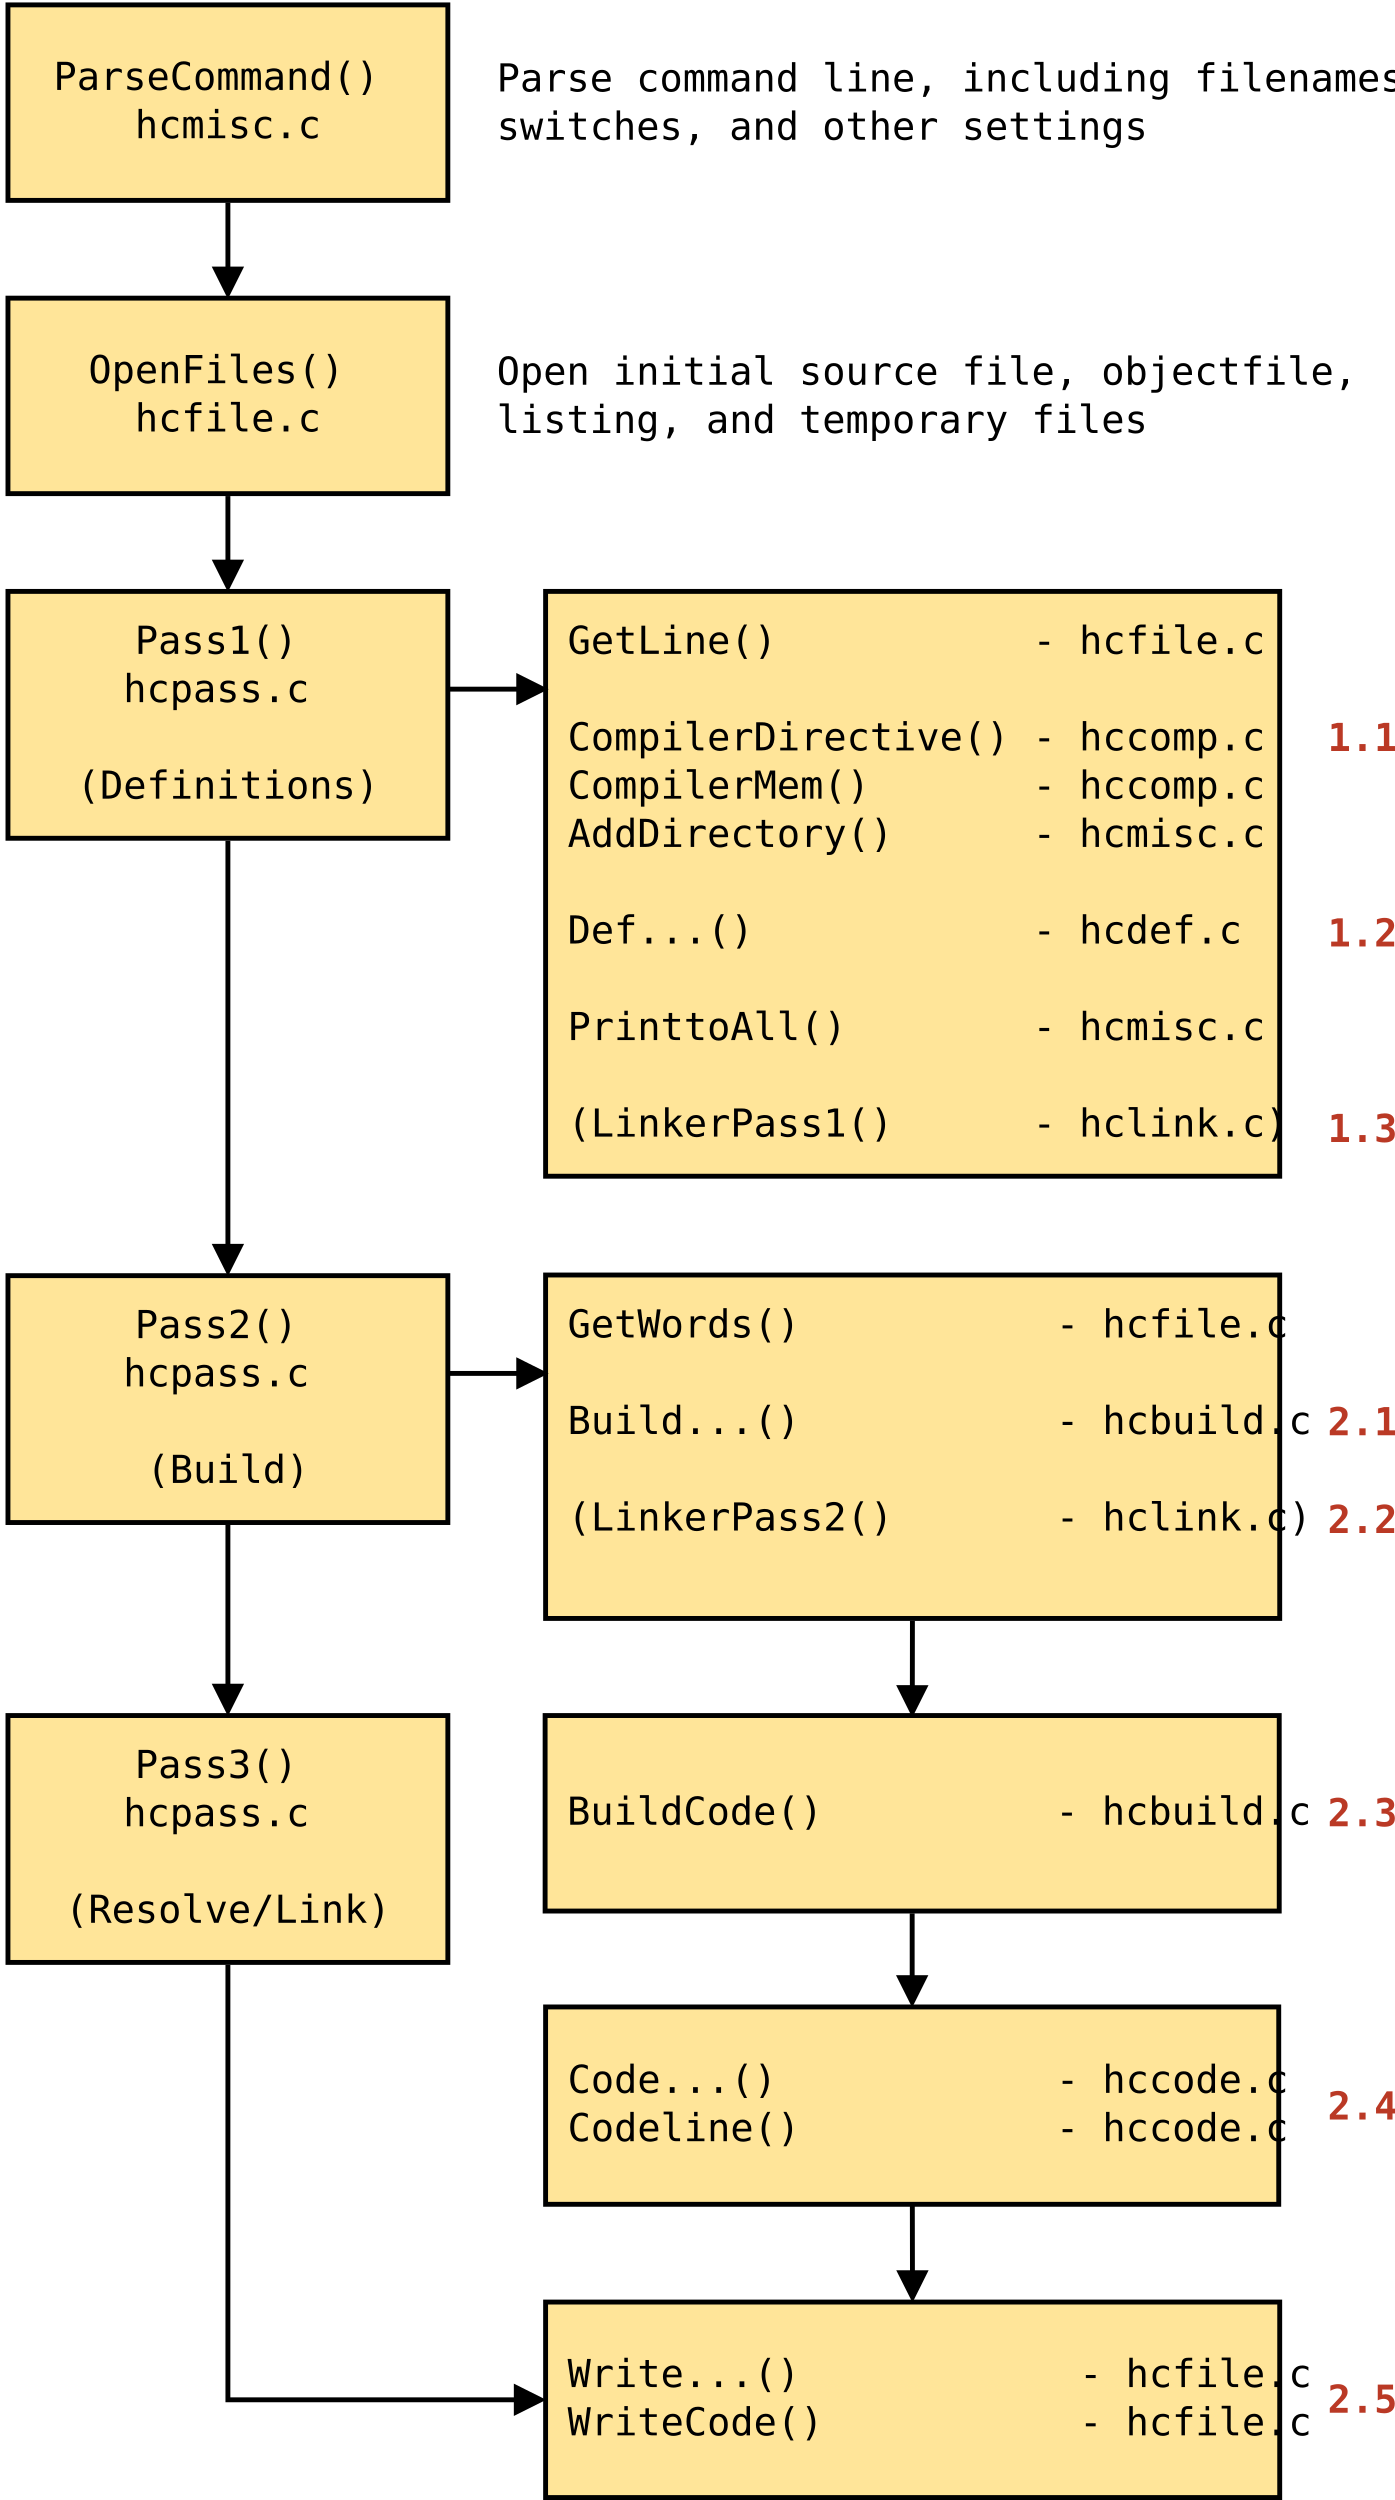
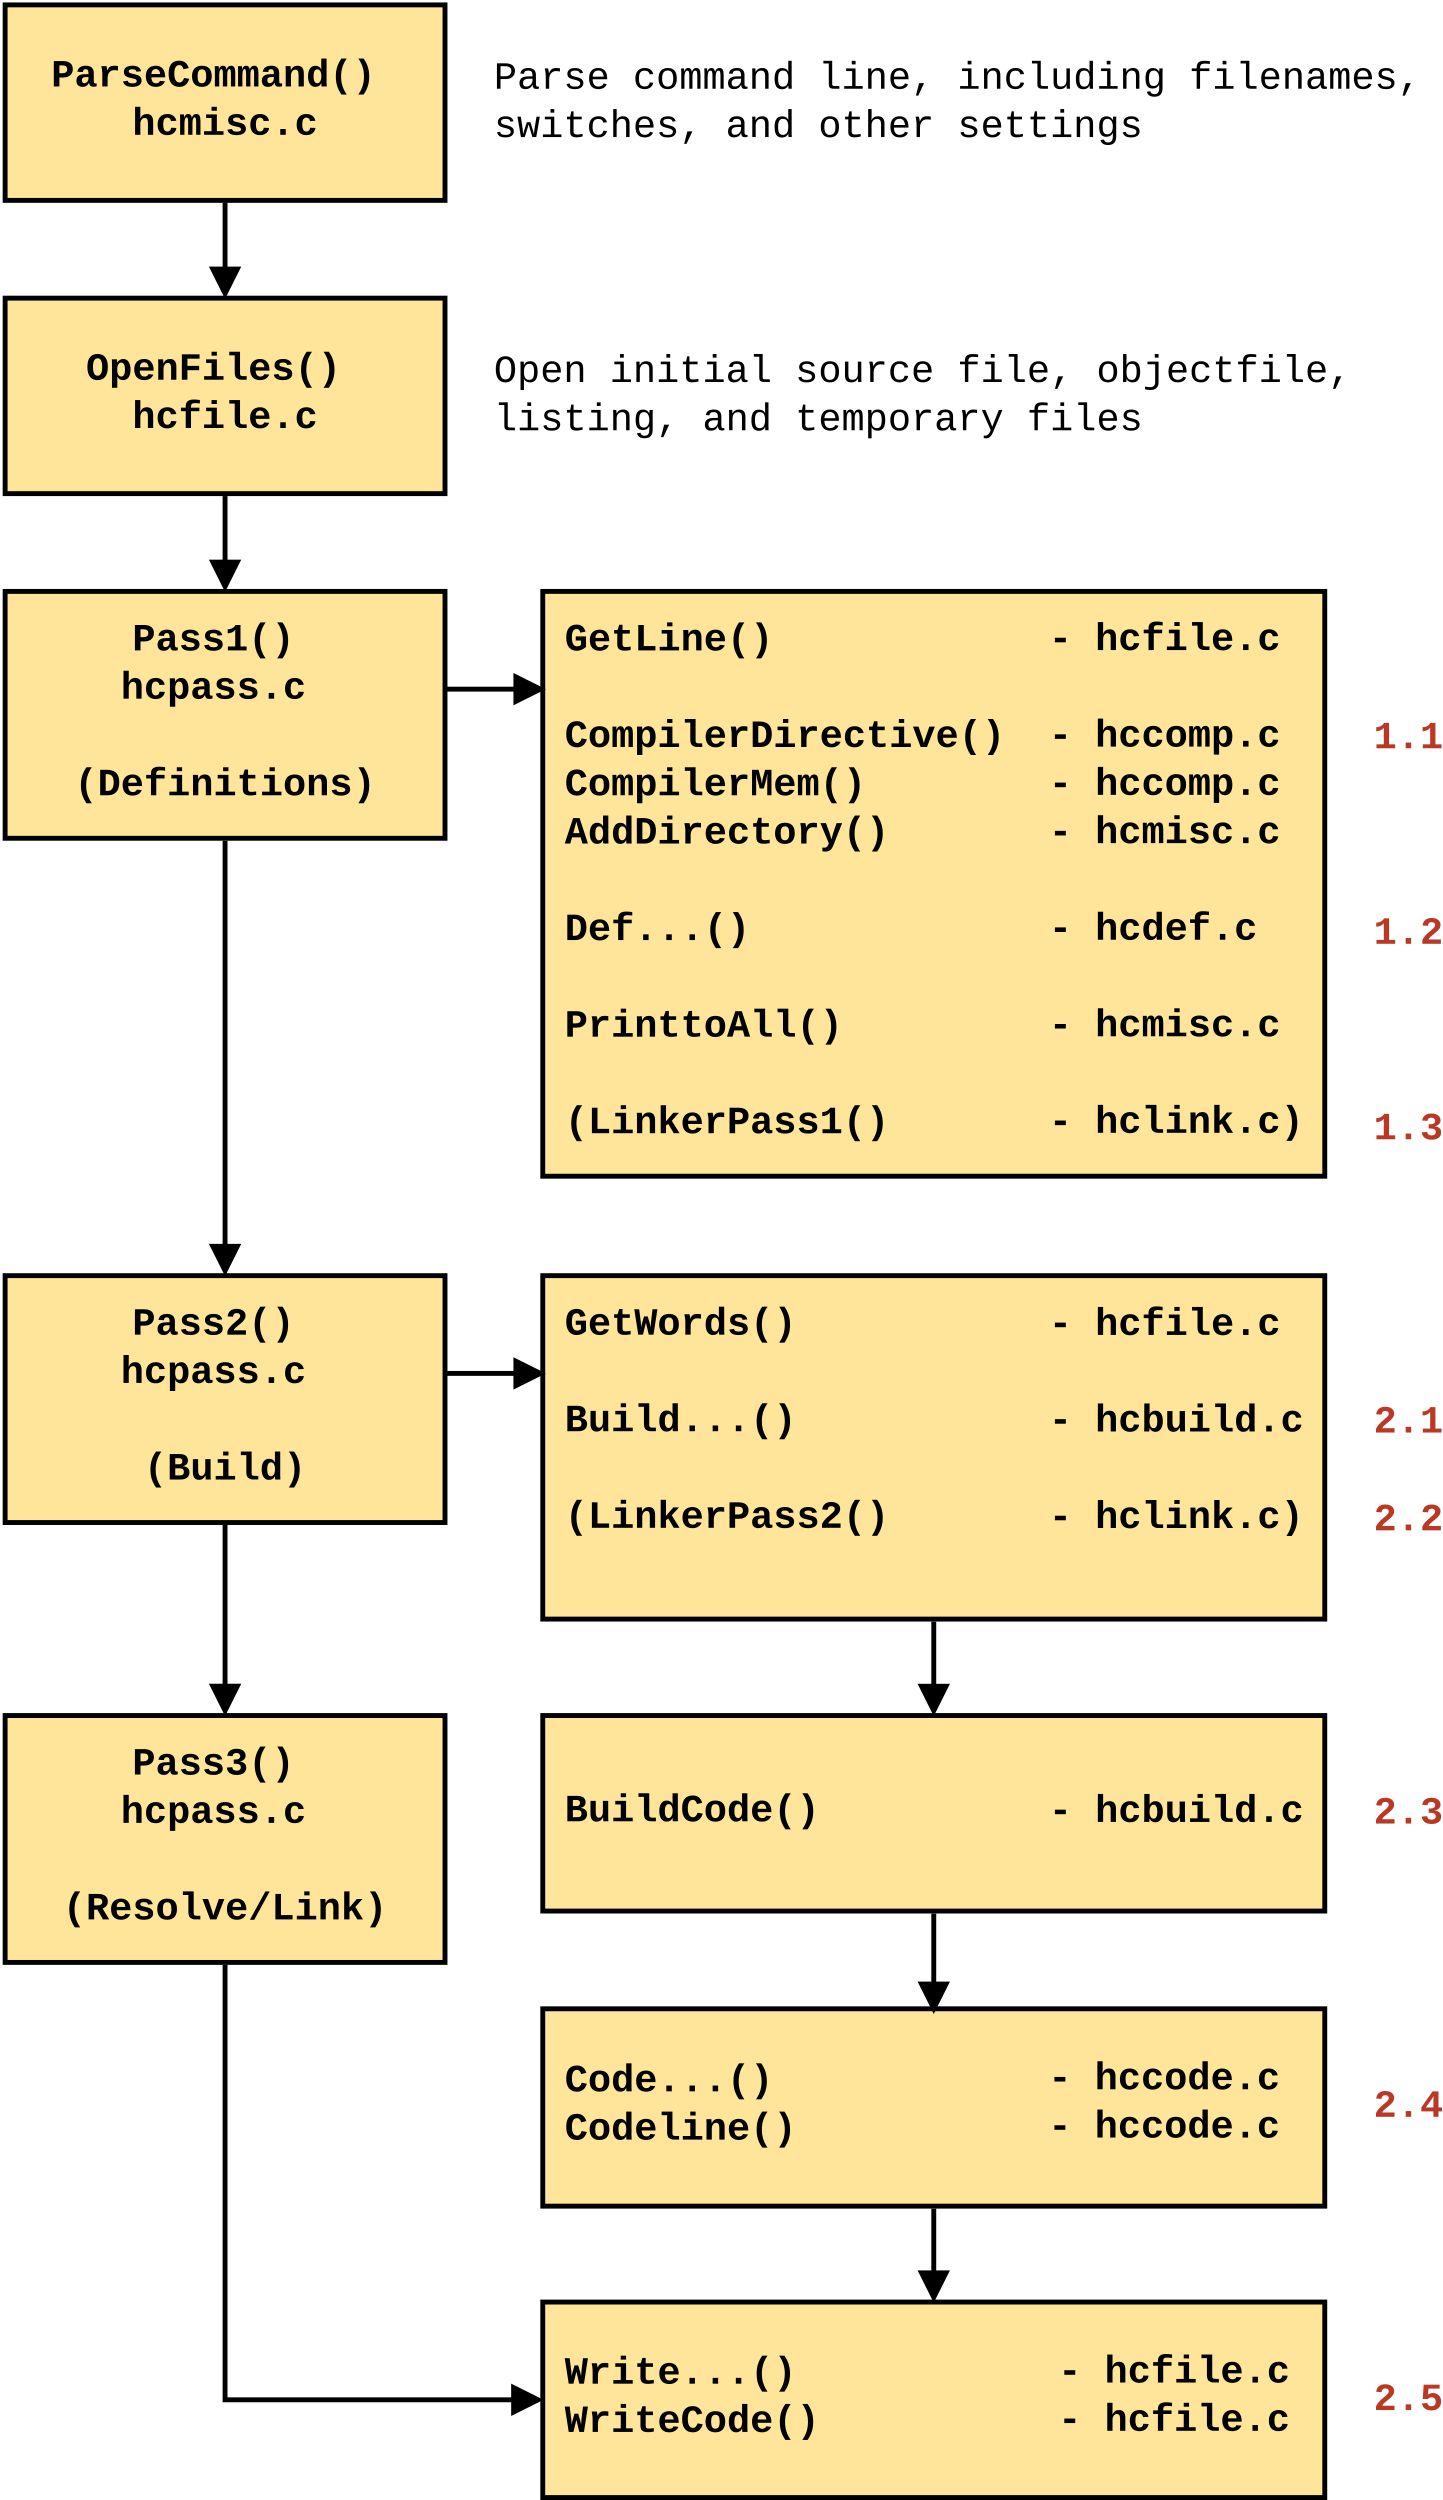
- <svg xmlns="http://www.w3.org/2000/svg" width="29cm" height="52cm" viewBox="198 -2 568 1023">
+ <svg xmlns="http://www.w3.org/2000/svg" width="30cm" height="52cm" viewBox="198 -2 590 1023">
  <g>
    <rect style="fill: #ffe599" x="200" y="120" width="180" height="80" />
    <rect style="fill: none; fill-opacity:0; stroke-width: 2; stroke: #000000" x="200" y="120" width="180" height="80" />
-     <text font-size="15.804" style="fill: #000000;text-anchor:middle;font-family:Consolas;font-style:normal;font-weight:normal" x="290" y="154.794">
-       <tspan x="290" y="154.794">OpenFiles()</tspan>
-       <tspan x="290" y="174.55">hcfile.c</tspan>
-     </text>
-   </g>
-   <text font-size="15.804" style="fill: #ba3925;text-anchor:start;font-family:Consolas;font-style:normal;font-weight:700" x="740" y="305.3">
-     <tspan x="740" y="305.3">1.1</tspan>
+     <text font-size="15.804" style="fill: #000000;text-anchor:middle;font-family:Courier New;font-style:normal;font-weight:700" x="290" y="153.394">
+       <tspan x="290" y="153.394">OpenFiles()</tspan>
+       <tspan x="290" y="173.15">hcfile.c</tspan>
+     </text>
+   </g>
+   <text font-size="15.804" style="fill: #ba3925;text-anchor:start;font-family:Courier New;font-style:normal;font-weight:700" x="760" y="304.2">
+     <tspan x="760" y="304.2">1.1</tspan>
  </text>
  <g>
    <rect style="fill: #ffe599" x="200" y="0" width="180" height="80" />
    <rect style="fill: none; fill-opacity:0; stroke-width: 2; stroke: #000000" x="200" y="0" width="180" height="80" />
-     <text font-size="15.804" style="fill: #000000;text-anchor:middle;font-family:Consolas;font-style:normal;font-weight:normal" x="290" y="34.794">
-       <tspan x="290" y="34.794">ParseCommand()</tspan>
-       <tspan x="290" y="54.55">hcmisc.c</tspan>
+     <text font-size="15.804" style="fill: #000000;text-anchor:middle;font-family:Courier New;font-style:normal;font-weight:700" x="290" y="33.394">
+       <tspan x="290" y="33.394">ParseCommand()</tspan>
+       <tspan x="290" y="53.15">hcmisc.c</tspan>
    </text>
  </g>
  <g>
    <rect style="fill: #ffe599" x="200" y="240" width="180" height="101.022" />
    <rect style="fill: none; fill-opacity:0; stroke-width: 2; stroke: #000000" x="200" y="240" width="180" height="101.022" />
-     <text font-size="15.804" style="fill: #000000;text-anchor:middle;font-family:Consolas;font-style:normal;font-weight:normal" x="290" y="265.55">
-       <tspan x="290" y="265.55">Pass1()</tspan>
-       <tspan x="290" y="285.306">hcpass.c</tspan>
-       <tspan x="290" y="305.061" />
-       <tspan x="290" y="324.817">(Definitions)</tspan>
+     <text font-size="15.804" style="fill: #000000;text-anchor:middle;font-family:Courier New;font-style:normal;font-weight:700" x="290" y="264.15">
+       <tspan x="290" y="264.15">Pass1()</tspan>
+       <tspan x="290" y="283.906">hcpass.c</tspan>
+       <tspan x="290" y="303.661" />
+       <tspan x="290" y="323.417">(Definitions)</tspan>
    </text>
  </g>
  <g>
    <rect style="fill: #ffe599" x="200" y="520" width="180" height="101.022" />
    <rect style="fill: none; fill-opacity:0; stroke-width: 2; stroke: #000000" x="200" y="520" width="180" height="101.022" />
-     <text font-size="15.804" style="fill: #000000;text-anchor:middle;font-family:Consolas;font-style:normal;font-weight:normal" x="290" y="545.55">
-       <tspan x="290" y="545.55">Pass2()</tspan>
-       <tspan x="290" y="565.306">hcpass.c</tspan>
-       <tspan x="290" y="585.061" />
-       <tspan x="290" y="604.817">(Build)</tspan>
+     <text font-size="15.804" style="fill: #000000;text-anchor:middle;font-family:Courier New;font-style:normal;font-weight:700" x="290" y="544.15">
+       <tspan x="290" y="544.15">Pass2()</tspan>
+       <tspan x="290" y="563.906">hcpass.c</tspan>
+       <tspan x="290" y="583.661" />
+       <tspan x="290" y="603.417">(Build)</tspan>
    </text>
  </g>
  <g>
    <rect style="fill: #ffe599" x="200" y="700" width="180" height="101.022" />
    <rect style="fill: none; fill-opacity:0; stroke-width: 2; stroke: #000000" x="200" y="700" width="180" height="101.022" />
-     <text font-size="15.804" style="fill: #000000;text-anchor:middle;font-family:Consolas;font-style:normal;font-weight:normal" x="290" y="725.55">
-       <tspan x="290" y="725.55">Pass3()</tspan>
-       <tspan x="290" y="745.306">hcpass.c</tspan>
-       <tspan x="290" y="765.061" />
-       <tspan x="290" y="784.817">(Resolve/Link)</tspan>
+     <text font-size="15.804" style="fill: #000000;text-anchor:middle;font-family:Courier New;font-style:normal;font-weight:700" x="290" y="724.15">
+       <tspan x="290" y="724.15">Pass3()</tspan>
+       <tspan x="290" y="743.906">hcpass.c</tspan>
+       <tspan x="290" y="763.661" />
+       <tspan x="290" y="783.417">(Resolve/Link)</tspan>
    </text>
  </g>
  <g>
    <line style="fill: none; fill-opacity:0; stroke-width: 2; stroke: #000000" x1="290" y1="80.898" x2="290" y2="108.102" />
    <polygon style="fill: #000000" points="285,108.102 290,118.102 295,108.102 " />
    <polygon style="fill: none; fill-opacity:0; stroke-width: 2; stroke: #000000" points="285,108.102 290,118.102 295,108.102 " />
  </g>
  <g>
    <line style="fill: none; fill-opacity:0; stroke-width: 2; stroke: #000000" x1="290" y1="200.992" x2="290" y2="228.004" />
    <polygon style="fill: #000000" points="285,228.004 290,238.004 295,228.004 " />
    <polygon style="fill: none; fill-opacity:0; stroke-width: 2; stroke: #000000" points="285,228.004 290,238.004 295,228.004 " />
  </g>
  <g>
    <line style="fill: none; fill-opacity:0; stroke-width: 2; stroke: #000000" x1="290" y1="342.028" x2="290" y2="507.994" />
    <polygon style="fill: #000000" points="285,507.994 290,517.994 295,507.994 " />
    <polygon style="fill: none; fill-opacity:0; stroke-width: 2; stroke: #000000" points="285,507.994 290,517.994 295,507.994 " />
  </g>
  <g>
    <line style="fill: none; fill-opacity:0; stroke-width: 2; stroke: #000000" x1="290" y1="622.026" x2="290" y2="687.996" />
    <polygon style="fill: #000000" points="285,687.996 290,697.996 295,687.996 " />
    <polygon style="fill: none; fill-opacity:0; stroke-width: 2; stroke: #000000" points="285,687.996 290,697.996 295,687.996 " />
  </g>
  <g>
-     <rect style="fill: #ffe599" x="420" y="240" width="300.4" height="239.311" />
-     <rect style="fill: none; fill-opacity:0; stroke-width: 2; stroke: #000000" x="420" y="240" width="300.4" height="239.311" />
-     <text font-size="15.804" style="fill: #000000;text-anchor:start;font-family:Consolas;font-style:normal;font-weight:normal" x="429" y="265.55">
-       <tspan x="429" y="265.55">GetLine()           - hcfile.c</tspan>
-       <tspan x="429" y="285.306" />
-       <tspan x="429" y="305.061">CompilerDirective() - hccomp.c</tspan>
-       <tspan x="429" y="324.817">CompilerMem()       - hccomp.c</tspan>
-       <tspan x="429" y="344.572">AddDirectory()      - hcmisc.c</tspan>
-       <tspan x="429" y="364.328" />
-       <tspan x="429" y="384.083">Def...()            - hcdef.c</tspan>
-       <tspan x="429" y="403.839" />
-       <tspan x="429" y="423.594">PrinttoAll()        - hcmisc.c</tspan>
-       <tspan x="429" y="443.35" />
-       <tspan x="429" y="463.106">(LinkerPass1()      - hclink.c)</tspan>
-     </text>
-   </g>
+     <rect style="fill: #ffe599" x="420" y="240" width="320" height="239.311" />
+     <rect style="fill: none; fill-opacity:0; stroke-width: 2; stroke: #000000" x="420" y="240" width="320" height="239.311" />
+     <text font-size="15.804" style="fill: #000000;text-anchor:start;font-family:Courier New;font-style:normal;font-weight:700" x="429" y="264.15">
+       <tspan x="429" y="264.15">GetLine()</tspan>
+       <tspan x="429" y="283.906" />
+       <tspan x="429" y="303.661">CompilerDirective()</tspan>
+       <tspan x="429" y="323.417">CompilerMem()</tspan>
+       <tspan x="429" y="343.172">AddDirectory()</tspan>
+       <tspan x="429" y="362.928" />
+       <tspan x="429" y="382.683">Def...()</tspan>
+       <tspan x="429" y="402.439" />
+       <tspan x="429" y="422.194">PrinttoAll()</tspan>
+       <tspan x="429" y="441.95" />
+       <tspan x="429" y="461.706">(LinkerPass1()</tspan>
+     </text>
+   </g>
+   <text font-size="15.804" style="fill: #ba3925;text-anchor:start;font-family:Courier New;font-style:normal;font-weight:700" x="760" y="384.2">
+     <tspan x="760" y="384.2">1.2</tspan>
+   </text>
+   <text font-size="15.804" style="fill: #ba3925;text-anchor:start;font-family:Courier New;font-style:normal;font-weight:700" x="760" y="464.2">
+     <tspan x="760" y="464.2">1.3</tspan>
+   </text>
+   <g>
+     <rect style="fill: #ffe599" x="420" y="520" width="320" height="140.533" />
+     <rect style="fill: none; fill-opacity:0; stroke-width: 2; stroke: #000000" x="420" y="520" width="320" height="140.533" />
+     <text font-size="15.804" style="fill: #000000;text-anchor:start;font-family:Courier New;font-style:normal;font-weight:700" x="429" y="544.15">
+       <tspan x="429" y="544.15">GetWords()</tspan>
+       <tspan x="429" y="563.906" />
+       <tspan x="429" y="583.661">Build...()</tspan>
+       <tspan x="429" y="603.417" />
+       <tspan x="429" y="623.172">(LinkerPass2()</tspan>
+       <tspan x="429" y="642.928" />
+     </text>
+   </g>
+   <text font-size="15.804" style="fill: #ba3925;text-anchor:start;font-family:Courier New;font-style:normal;font-weight:700" x="760" y="584.2">
+     <tspan x="760" y="584.2">2.1</tspan>
+   </text>
+   <text font-size="12.8" style="fill: #000000;text-anchor:start;font-family:sans-serif;font-style:normal;font-weight:normal" x="580" y="590.266">
+     <tspan x="580" y="590.266" />
+   </text>
+   <text font-size="15.804" style="fill: #ba3925;text-anchor:start;font-family:Courier New;font-style:normal;font-weight:700" x="760" y="624.2">
+     <tspan x="760" y="624.2">2.2</tspan>
+   </text>
+   <g>
+     <line style="fill: none; fill-opacity:0; stroke-width: 2; stroke: #000000" x1="380" y1="560" x2="409" y2="560" />
+     <polygon style="fill: #000000" points="409,565 419,560 409,555 " />
+     <polygon style="fill: none; fill-opacity:0; stroke-width: 2; stroke: #000000" points="409,565 419,560 409,555 " />
+   </g>
+   <g>
+     <rect style="fill: #ffe599" x="420" y="700" width="320" height="80" />
+     <rect style="fill: none; fill-opacity:0; stroke-width: 2; stroke: #000000" x="420" y="700" width="320" height="80" />
+     <text font-size="15.804" style="fill: #000000;text-anchor:start;font-family:Courier New;font-style:normal;font-weight:700" x="429" y="743.272">
+       <tspan x="429" y="743.272">BuildCode()</tspan>
+     </text>
+   </g>
+   <g>
+     <rect style="fill: #ffe599" x="420" y="820" width="320" height="80.756" />
+     <rect style="fill: none; fill-opacity:0; stroke-width: 2; stroke: #000000" x="420" y="820" width="320" height="80.756" />
+     <text font-size="15.804" style="fill: #000000;text-anchor:start;font-family:Courier New;font-style:normal;font-weight:700" x="429" y="853.772">
+       <tspan x="429" y="853.772">Code...()</tspan>
+       <tspan x="429" y="873.528">Codeline()</tspan>
+     </text>
+   </g>
+   <g>
+     <rect style="fill: #ffe599" x="420" y="940" width="320" height="80" />
+     <rect style="fill: none; fill-opacity:0; stroke-width: 2; stroke: #000000" x="420" y="940" width="320" height="80" />
+     <text font-size="15.804" style="fill: #000000;text-anchor:start;font-family:Courier New;font-style:normal;font-weight:700" x="429" y="973.394">
+       <tspan x="429" y="973.394">Write...()</tspan>
+       <tspan x="429" y="993.15">WriteCode()</tspan>
+     </text>
+   </g>
+   <g>
+     <line style="fill: none; fill-opacity:0; stroke-width: 2; stroke: #000000" x1="580" y1="661.514" x2="580" y2="688.021" />
+     <polygon style="fill: #000000" points="575,688.021 580,698.021 585,688.021 " />
+     <polygon style="fill: none; fill-opacity:0; stroke-width: 2; stroke: #000000" points="575,688.021 580,698.021 585,688.021 " />
+   </g>
+   <g>
+     <line style="fill: none; fill-opacity:0; stroke-width: 2; stroke: #000000" x1="580" y1="781.005" x2="580" y2="809.879" />
+     <polygon style="fill: #000000" points="575,809.879 580,819.879 585,809.879 " />
+     <polygon style="fill: none; fill-opacity:0; stroke-width: 2; stroke: #000000" points="575,809.879 580,819.879 585,809.879 " />
+   </g>
+   <g>
+     <line style="fill: none; fill-opacity:0; stroke-width: 2; stroke: #000000" x1="580" y1="901.746" x2="580" y2="928.055" />
+     <polygon style="fill: #000000" points="575,928.055 580,938.055 585,928.055 " />
+     <polygon style="fill: none; fill-opacity:0; stroke-width: 2; stroke: #000000" points="575,928.055 580,938.055 585,928.055 " />
+   </g>
+   <g>
+     <polyline style="fill: none; fill-opacity:0; stroke-width: 2; stroke: #000000" points="290,802.014 290,980 408.07,980 " />
+     <polygon style="fill: #000000" points="408.07,985 418.07,980 408.07,975 " />
+     <polygon style="fill: none; fill-opacity:0; stroke-width: 2; stroke: #000000" points="408.07,985 418.07,980 408.07,975 " />
+   </g>
+   <text font-size="15.804" style="fill: #ba3925;text-anchor:start;font-family:Courier New;font-style:normal;font-weight:700" x="760" y="744.2">
+     <tspan x="760" y="744.2">2.3</tspan>
+   </text>
+   <text font-size="15.804" style="fill: #ba3925;text-anchor:start;font-family:Courier New;font-style:normal;font-weight:700" x="760" y="864.2">
+     <tspan x="760" y="864.2">2.4</tspan>
+   </text>
+   <text font-size="15.804" style="fill: #ba3925;text-anchor:start;font-family:Courier New;font-style:normal;font-weight:700" x="760" y="984.2">
+     <tspan x="760" y="984.2">2.5</tspan>
+   </text>
+   <text font-size="15.804" style="fill: #000000;text-anchor:start;font-family:Courier New;font-style:normal;font-weight:normal" x="400" y="34.322">
+     <tspan x="400" y="34.322">Parse command line, including filenames,</tspan>
+     <tspan x="400" y="54.078">switches, and other settings</tspan>
+   </text>
+   <text font-size="15.804" style="fill: #000000;text-anchor:start;font-family:Courier New;font-style:normal;font-weight:normal" x="400" y="154.322">
+     <tspan x="400" y="154.322">Open initial source file, objectfile,</tspan>
+     <tspan x="400" y="174.078">listing, and temporary files</tspan>
+   </text>
+   <text font-size="12.8" style="fill: #000000;text-anchor:start;font-family:sans-serif;font-style:normal;font-weight:normal" x="580" y="359.656">
+     <tspan x="580" y="359.656" />
+   </text>
+   <text font-size="12.8" style="fill: #000000;text-anchor:start;font-family:sans-serif;font-style:normal;font-weight:normal" x="580" y="359.656">
+     <tspan x="580" y="359.656" />
+   </text>
+   <text font-size="12.8" style="fill: #000000;text-anchor:start;font-family:sans-serif;font-style:normal;font-weight:normal" x="580" y="590.266">
+     <tspan x="580" y="590.266" />
+   </text>
+   <text font-size="12.8" style="fill: #000000;text-anchor:start;font-family:sans-serif;font-style:normal;font-weight:normal" x="580" y="590.266">
+     <tspan x="580" y="590.266" />
+   </text>
  <g>
    <line style="fill: none; fill-opacity:0; stroke-width: 2; stroke: #000000" x1="380" y1="280" x2="409" y2="280" />
    <polygon style="fill: #000000" points="409,285 419,280 409,275 " />
    <polygon style="fill: none; fill-opacity:0; stroke-width: 2; stroke: #000000" points="409,285 419,280 409,275 " />
  </g>
-   <text font-size="15.804" style="fill: #ba3925;text-anchor:start;font-family:Consolas;font-style:normal;font-weight:700" x="740" y="385.3">
-     <tspan x="740" y="385.3">1.2</tspan>
-   </text>
-   <text font-size="15.804" style="fill: #ba3925;text-anchor:start;font-family:Consolas;font-style:normal;font-weight:700" x="740" y="465.3">
-     <tspan x="740" y="465.3">1.3</tspan>
-   </text>
-   <g>
-     <rect style="fill: #ffe599" x="420" y="519.734" width="300.4" height="140.533" />
-     <rect style="fill: none; fill-opacity:0; stroke-width: 2; stroke: #000000" x="420" y="519.734" width="300.4" height="140.533" />
-     <text font-size="15.804" style="fill: #000000;text-anchor:start;font-family:Consolas;font-style:normal;font-weight:normal" x="429" y="545.284">
-       <tspan x="429" y="545.284">GetWords()           - hcfile.c</tspan>
-       <tspan x="429" y="565.04" />
-       <tspan x="429" y="584.795">Build...()           - hcbuild.c</tspan>
-       <tspan x="429" y="604.551" />
-       <tspan x="429" y="624.306">(LinkerPass2()       - hclink.c)</tspan>
-       <tspan x="429" y="644.062" />
-     </text>
-   </g>
-   <text font-size="15.804" style="fill: #ba3925;text-anchor:start;font-family:Consolas;font-style:normal;font-weight:700" x="740" y="585.3">
-     <tspan x="740" y="585.3">2.1</tspan>
-   </text>
-   <text font-size="12.8" style="fill: #000000;text-anchor:start;font-family:sans-serif;font-style:normal;font-weight:normal" x="570.2" y="590">
-     <tspan x="570.2" y="590" />
-   </text>
-   <text font-size="15.804" style="fill: #ba3925;text-anchor:start;font-family:Consolas;font-style:normal;font-weight:700" x="740" y="625.3">
-     <tspan x="740" y="625.3">2.2</tspan>
-   </text>
-   <g>
-     <line style="fill: none; fill-opacity:0; stroke-width: 2; stroke: #000000" x1="380" y1="560" x2="409" y2="560" />
-     <polygon style="fill: #000000" points="409,565 419,560 409,555 " />
-     <polygon style="fill: none; fill-opacity:0; stroke-width: 2; stroke: #000000" points="409,565 419,560 409,555 " />
-   </g>
-   <g>
-     <rect style="fill: #ffe599" x="419.8" y="700" width="300.4" height="80" />
-     <rect style="fill: none; fill-opacity:0; stroke-width: 2; stroke: #000000" x="419.8" y="700" width="300.4" height="80" />
-     <text font-size="15.804" style="fill: #000000;text-anchor:start;font-family:Consolas;font-style:normal;font-weight:normal" x="428.8" y="744.672">
-       <tspan x="428.8" y="744.672">BuildCode()          - hcbuild.c</tspan>
-     </text>
-   </g>
-   <g>
-     <rect style="fill: #ffe599" x="420" y="819.244" width="300" height="80.756" />
-     <rect style="fill: none; fill-opacity:0; stroke-width: 2; stroke: #000000" x="420" y="819.244" width="300" height="80.756" />
-     <text font-size="15.804" style="fill: #000000;text-anchor:start;font-family:Consolas;font-style:normal;font-weight:normal" x="429" y="854.416">
-       <tspan x="429" y="854.416">Code...()            - hccode.c</tspan>
-       <tspan x="429" y="874.172">Codeline()           - hccode.c</tspan>
-     </text>
-   </g>
-   <g>
-     <rect style="fill: #ffe599" x="420" y="940" width="300.4" height="80" />
-     <rect style="fill: none; fill-opacity:0; stroke-width: 2; stroke: #000000" x="420" y="940" width="300.4" height="80" />
-     <text font-size="15.804" style="fill: #000000;text-anchor:start;font-family:Consolas;font-style:normal;font-weight:normal" x="429" y="974.794">
-       <tspan x="429" y="974.794">Write...()            - hcfile.c</tspan>
-       <tspan x="429" y="994.55">WriteCode()           - hcfile.c</tspan>
-     </text>
-   </g>
-   <g>
-     <line style="fill: none; fill-opacity:0; stroke-width: 2; stroke: #000000" x1="570.105" y1="661.274" x2="570.069" y2="688.571" />
-     <polygon style="fill: #000000" points="565.069,688.564 570.055,698.57 575.069,688.577 " />
-     <polygon style="fill: none; fill-opacity:0; stroke-width: 2; stroke: #000000" points="565.069,688.564 570.055,698.57 575.069,688.577 " />
-   </g>
-   <g>
-     <line style="fill: none; fill-opacity:0; stroke-width: 2; stroke: #000000" x1="570" y1="780.945" x2="570" y2="807.254" />
-     <polygon style="fill: #000000" points="565,807.254 570,817.254 575,807.254 " />
-     <polygon style="fill: none; fill-opacity:0; stroke-width: 2; stroke: #000000" points="565,807.254 570,817.254 575,807.254 " />
-   </g>
-   <g>
-     <line style="fill: none; fill-opacity:0; stroke-width: 2; stroke: #000000" x1="570.066" y1="899.121" x2="570.114" y2="927.995" />
-     <polygon style="fill: #000000" points="565.114,928.003 570.13,937.995 575.114,927.986 " />
-     <polygon style="fill: none; fill-opacity:0; stroke-width: 2; stroke: #000000" points="565.114,928.003 570.13,937.995 575.114,927.986 " />
-   </g>
-   <g>
-     <polyline style="fill: none; fill-opacity:0; stroke-width: 2; stroke: #000000" points="290,802.014 290,980 408.001,980 " />
-     <polygon style="fill: #000000" points="408.001,985 418.001,980 408.001,975 " />
-     <polygon style="fill: none; fill-opacity:0; stroke-width: 2; stroke: #000000" points="408.001,985 418.001,980 408.001,975 " />
-   </g>
-   <text font-size="15.804" style="fill: #ba3925;text-anchor:start;font-family:Consolas;font-style:normal;font-weight:700" x="740" y="745.3">
-     <tspan x="740" y="745.3">2.3</tspan>
-   </text>
-   <text font-size="15.804" style="fill: #ba3925;text-anchor:start;font-family:Consolas;font-style:normal;font-weight:700" x="740" y="865.3">
-     <tspan x="740" y="865.3">2.4</tspan>
-   </text>
-   <text font-size="15.804" style="fill: #ba3925;text-anchor:start;font-family:Consolas;font-style:normal;font-weight:700" x="740" y="985.3">
-     <tspan x="740" y="985.3">2.5</tspan>
-   </text>
-   <text font-size="15.804" style="fill: #000000;text-anchor:start;font-family:Consolas;font-style:normal;font-weight:normal" x="400" y="35.422">
-     <tspan x="400" y="35.422">Parse command line, including filenames,</tspan>
-     <tspan x="400" y="55.178">switches, and other settings</tspan>
-   </text>
-   <text font-size="15.804" style="fill: #000000;text-anchor:start;font-family:Consolas;font-style:normal;font-weight:normal" x="400" y="155.422">
-     <tspan x="400" y="155.422">Open initial source file, objectfile,</tspan>
-     <tspan x="400" y="175.178">listing, and temporary files</tspan>
+   <text font-size="15.804" style="fill: #000000;text-anchor:start;font-family:Courier New;font-style:normal;font-weight:700" x="627.072" y="264">
+     <tspan x="627.072" y="264">- hcfile.c</tspan>
+     <tspan x="627.072" y="283.756" />
+     <tspan x="627.072" y="303.511">- hccomp.c</tspan>
+     <tspan x="627.072" y="323.267">- hccomp.c</tspan>
+     <tspan x="627.072" y="343.022">- hcmisc.c</tspan>
+     <tspan x="627.072" y="362.778" />
+     <tspan x="627.072" y="382.533">- hcdef.c</tspan>
+     <tspan x="627.072" y="402.289" />
+     <tspan x="627.072" y="422.044">- hcmisc.c</tspan>
+     <tspan x="627.072" y="441.8" />
+     <tspan x="627.072" y="461.556">- hclink.c)</tspan>
+   </text>
+   <text font-size="15.804" style="fill: #000000;text-anchor:start;font-family:Courier New;font-style:normal;font-weight:700" x="627.072" y="544.242">
+     <tspan x="627.072" y="544.242">- hcfile.c</tspan>
+     <tspan x="627.072" y="563.998" />
+     <tspan x="627.072" y="583.753">- hcbuild.c</tspan>
+     <tspan x="627.072" y="603.509" />
+     <tspan x="627.072" y="623.264">- hclink.c)</tspan>
+   </text>
+   <text font-size="12.8" style="fill: #000000;text-anchor:start;font-family:sans-serif;font-style:normal;font-weight:normal" x="920" y="540">
+     <tspan x="920" y="540" />
+   </text>
+   <text font-size="15.804" style="fill: #000000;text-anchor:start;font-family:Courier New;font-style:normal;font-weight:700" x="627.072" y="743.536">
+     <tspan x="627.072" y="743.536">- hcbuild.c</tspan>
+   </text>
+   <text font-size="15.804" style="fill: #000000;text-anchor:start;font-family:Courier New;font-style:normal;font-weight:700" x="626.878" y="852.928">
+     <tspan x="626.878" y="852.928">- hccode.c</tspan>
+     <tspan x="626.878" y="872.684">- hccode.c</tspan>
+   </text>
+   <text font-size="15.804" style="fill: #000000;text-anchor:start;font-family:Courier New;font-style:normal;font-weight:700" x="630.918" y="972.928">
+     <tspan x="630.918" y="972.928">- hcfile.c</tspan>
+     <tspan x="630.918" y="992.684">- hcfile.c</tspan>
  </text>
</svg>
